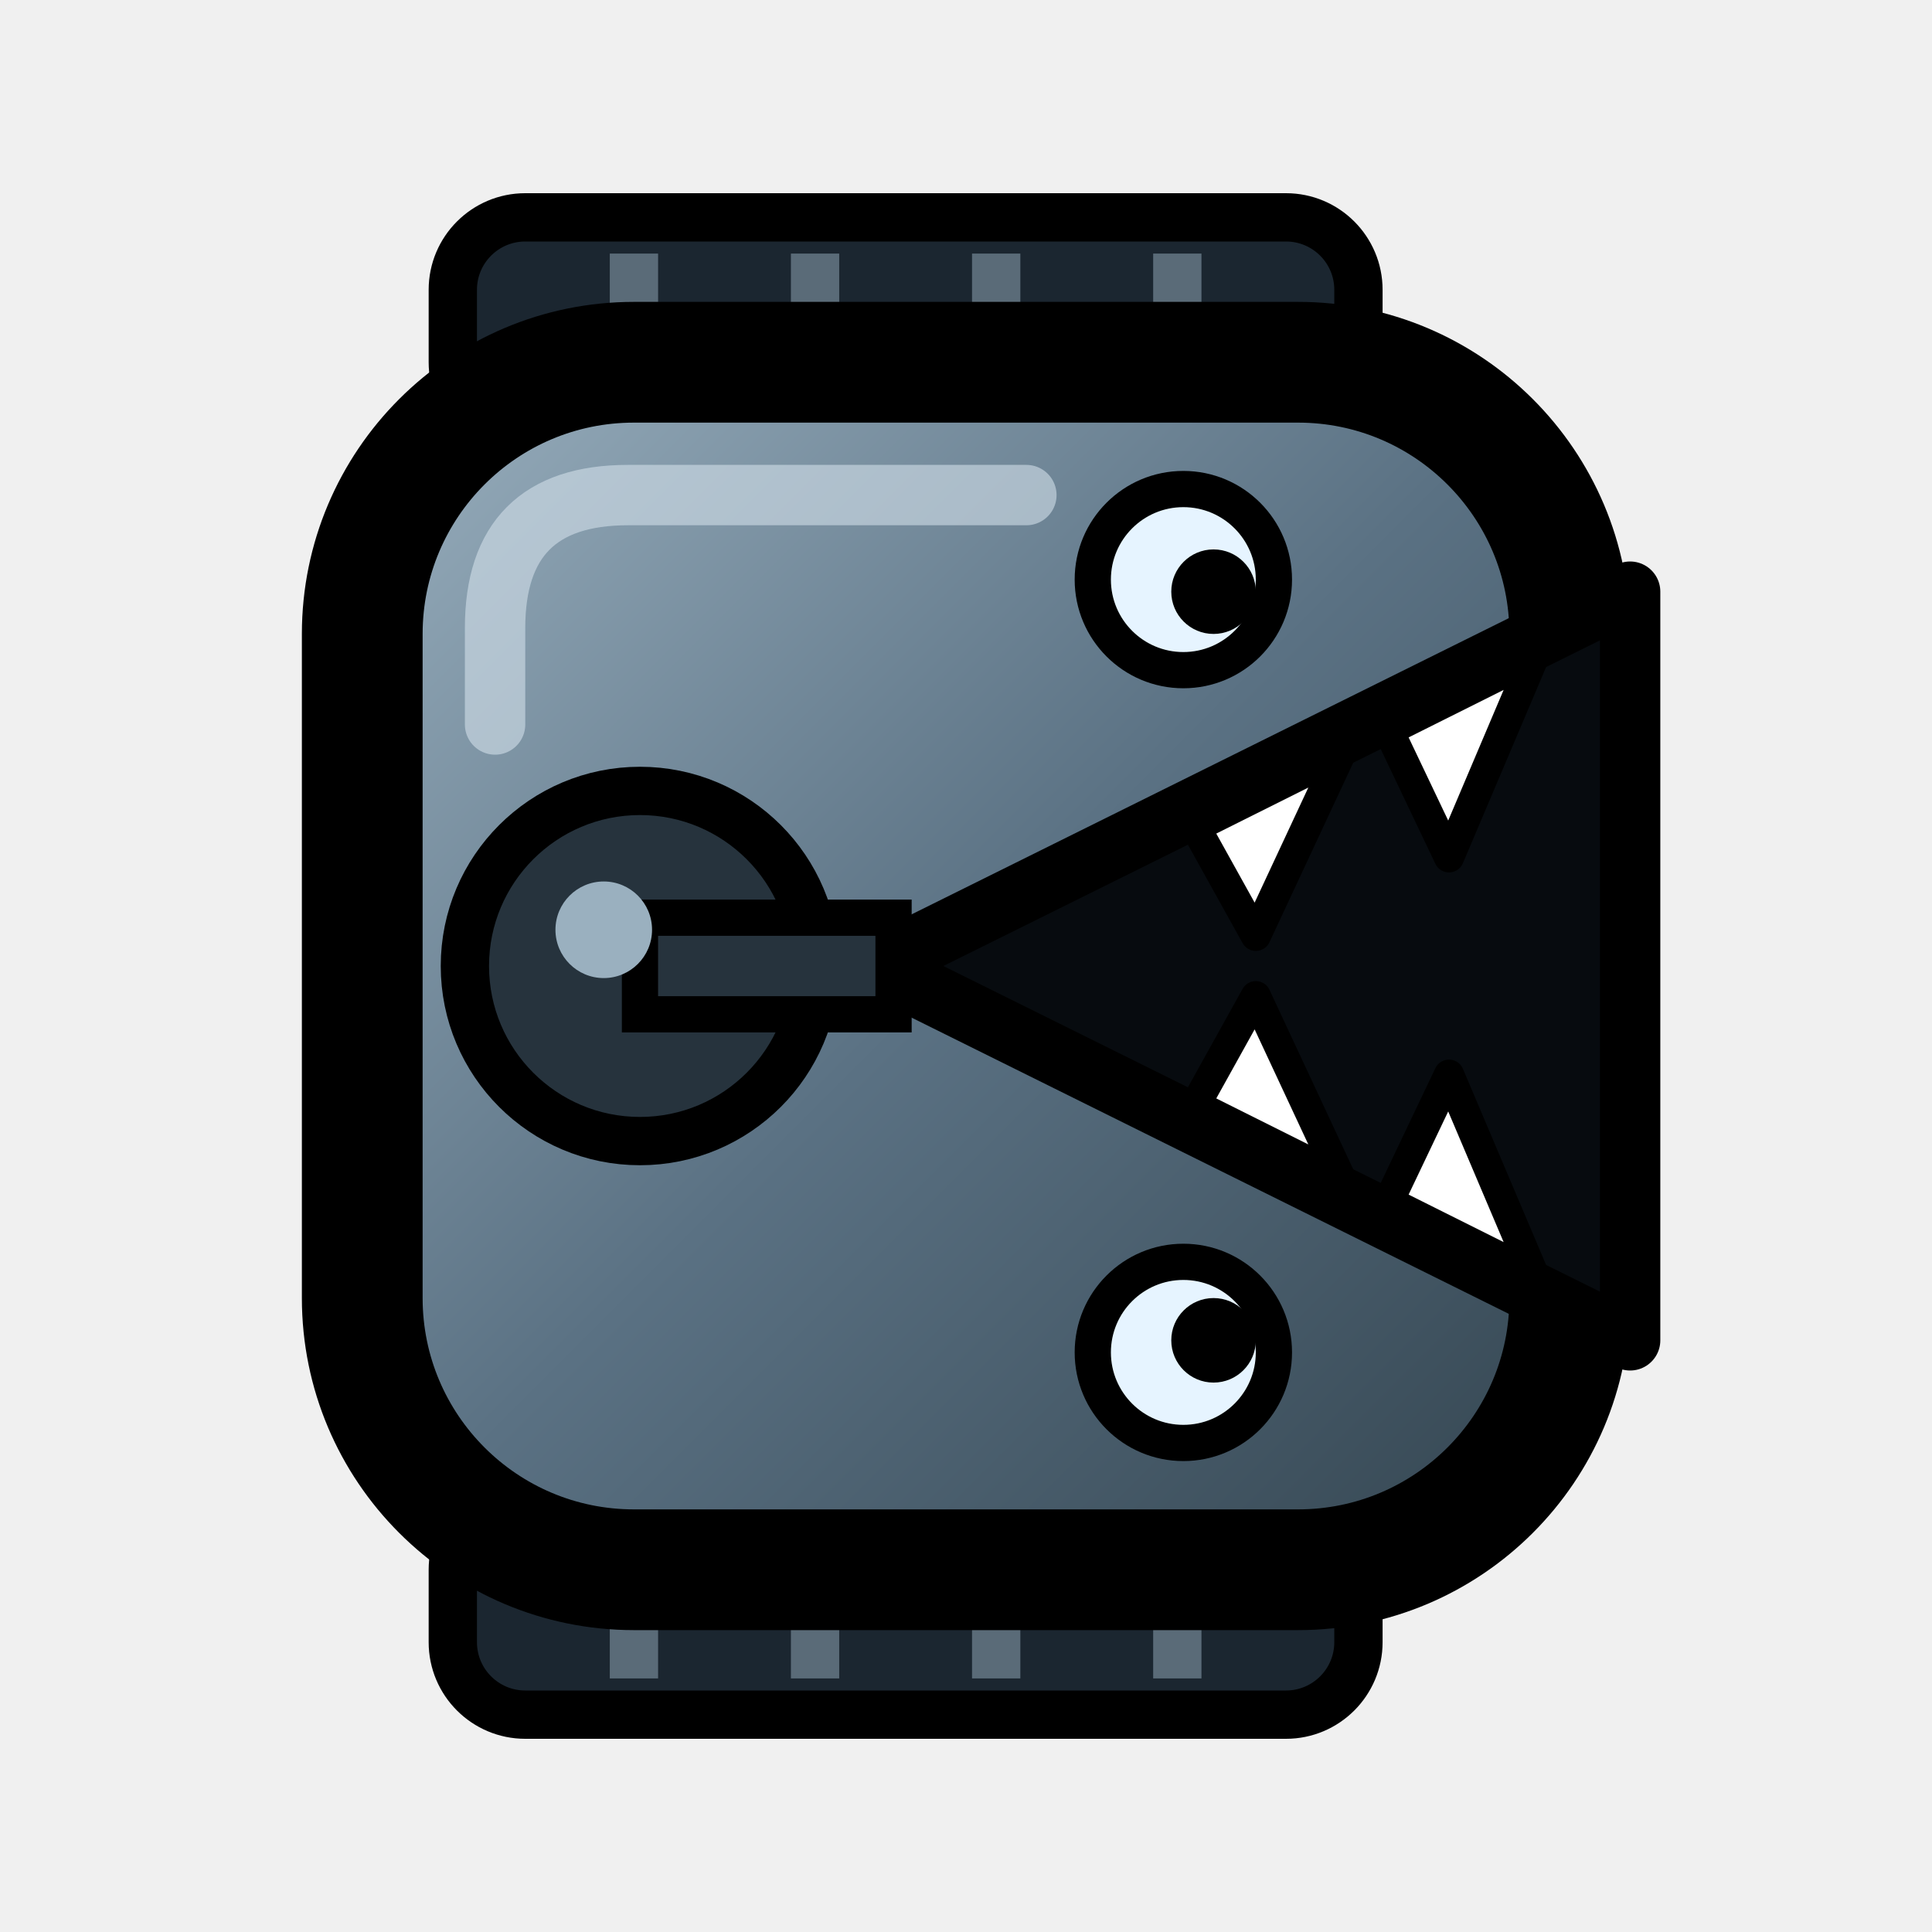
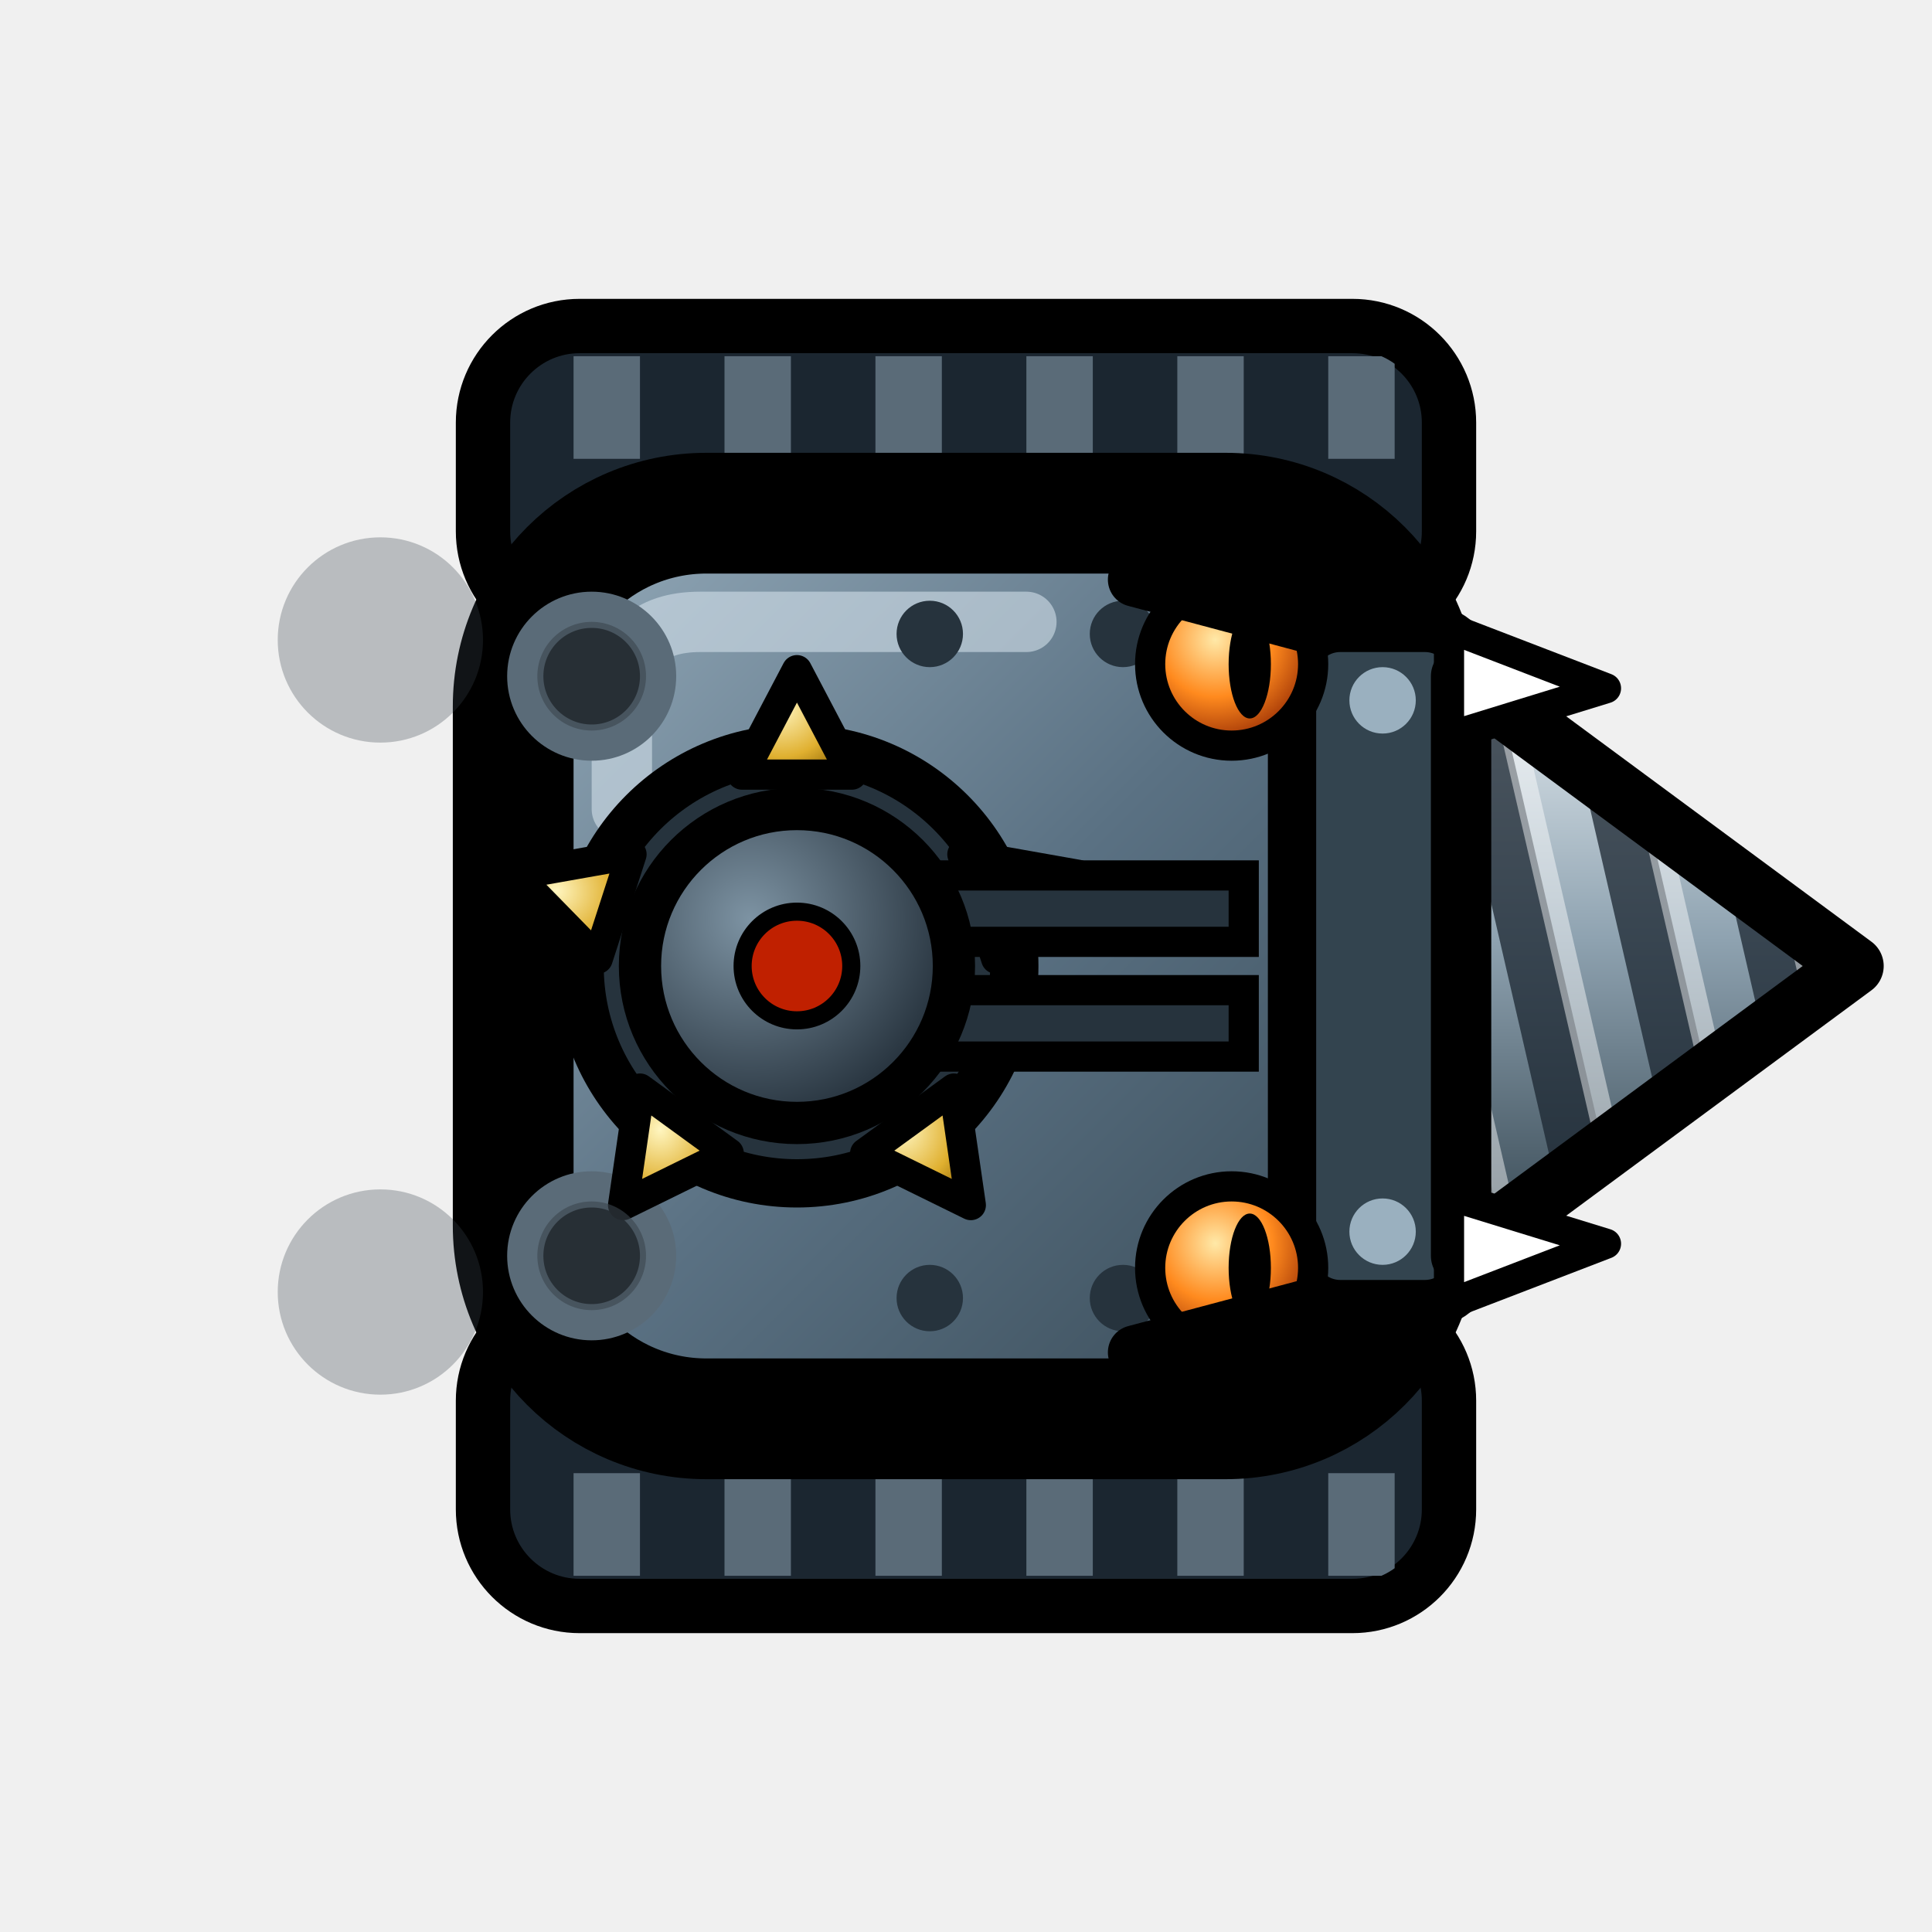
<svg xmlns="http://www.w3.org/2000/svg" viewBox="0 0 32 32">
  <defs>
-     <linearGradient id="hull" x1="6" y1="6" x2="26" y2="26" gradientUnits="userSpaceOnUse">
+     <linearGradient id="gold" x1="0" y1="0" x2="0" y2="1">
+       <stop offset="0" stop-color="#fff0a0" />
+       <stop offset="1" stop-color="#c08a00" />
+     </linearGradient>
+     <radialGradient id="goldr" cx="0.35" cy="0.35" r="0.8">
+       <stop offset="0" stop-color="#fff6c0" />
+       <stop offset="0.6" stop-color="#e0b030" />
+       <stop offset="1" stop-color="#8a6000" />
+     </radialGradient>
+     <radialGradient id="ember" cx="0.4" cy="0.35" r="0.7">
+       <stop offset="0" stop-color="#ffe9a8" />
+       <stop offset="0.5" stop-color="#ff8a1e" />
+       <stop offset="1" stop-color="#8a2000" />
+     </radialGradient>
+     <linearGradient id="hull" x1="8" y1="8" x2="24" y2="24" gradientUnits="userSpaceOnUse">
      <stop offset="0" stop-color="#9ab0bf" />
      <stop offset="0.5" stop-color="#5a7183" />
      <stop offset="1" stop-color="#33444f" />
    </linearGradient>
+     <linearGradient id="drill" x1="0" y1="11.2" x2="0" y2="20.8" gradientUnits="userSpaceOnUse">
+       <stop offset="0" stop-color="#e3ebf0" />
+       <stop offset="0.45" stop-color="#8fa3b1" />
+       <stop offset="1" stop-color="#33444f" />
+     </linearGradient>
+     <radialGradient id="dome" cx="0.35" cy="0.35" r="0.75">
+       <stop offset="0" stop-color="#7d93a3" />
+       <stop offset="1" stop-color="#1b2630" />
+     </radialGradient>
+     <clipPath id="treads">
+       <rect x="8.4" y="5.8" width="15.2" height="4.2" rx="1.2" />
+       <rect x="8.4" y="22" width="15.2" height="4.2" rx="1.2" />
+     </clipPath>
+     <clipPath id="cone">
+       <polygon points="24.2,11.2 30.7,16 24.2,20.8" />
+     </clipPath>
  </defs>
-   <g fill="#1b2630" stroke="#000000" stroke-width="0.8">
-     <rect x="7.5" y="3.6" width="15" height="3.6" rx="1.2" />
-     <rect x="7.5" y="24.8" width="15" height="3.6" rx="1.2" />
+   <g fill="#1b2630" stroke="#000000" stroke-width="0.9">
+     <rect x="8" y="5.4" width="16" height="5" rx="1.6" />
+     <rect x="8" y="21.6" width="16" height="5" rx="1.6" />
  </g>
-   <g stroke="#5a6b78" stroke-width="0.8">
-     <line x1="10.5" y1="4.2" x2="10.5" y2="6" />
-     <line x1="13.5" y1="4.2" x2="13.5" y2="6" />
-     <line x1="16.5" y1="4.2" x2="16.5" y2="6" />
-     <line x1="19.5" y1="4.2" x2="19.5" y2="6" />
-     <line x1="10.5" y1="26" x2="10.5" y2="27.8" />
-     <line x1="13.5" y1="26" x2="13.5" y2="27.8" />
-     <line x1="16.5" y1="26" x2="16.5" y2="27.8" />
-     <line x1="19.5" y1="26" x2="19.5" y2="27.8" />
+   <g clip-path="url(#treads)">
+     <g fill="#5a6b78">
+       <rect x="7" y="5.9" width="1.1" height="1.7" />
+       <rect x="7" y="24.4" width="1.1" height="1.7" />
+       <rect x="9.5" y="5.9" width="1.1" height="1.7" />
+       <rect x="9.5" y="24.4" width="1.1" height="1.7" />
+       <rect x="12" y="5.9" width="1.1" height="1.7" />
+       <rect x="12" y="24.4" width="1.1" height="1.7" />
+       <rect x="14.5" y="5.9" width="1.1" height="1.7" />
+       <rect x="14.5" y="24.4" width="1.1" height="1.7" />
+       <rect x="17" y="5.9" width="1.1" height="1.7" />
+       <rect x="17" y="24.4" width="1.1" height="1.7" />
+       <rect x="19.5" y="5.9" width="1.1" height="1.7" />
+       <rect x="19.5" y="24.4" width="1.1" height="1.7" />
+       <rect x="22" y="5.9" width="1.1" height="1.7" />
+       <rect x="22" y="24.4" width="1.1" height="1.7" />
+       <rect x="24.5" y="5.9" width="1.1" height="1.7" />
+       <rect x="24.5" y="24.4" width="1.1" height="1.7" />
+     </g>
  </g>
-   <rect x="6" y="6" width="20" height="20" rx="4.5" fill="url(#hull)" stroke="#000000" stroke-width="2" />
-   <path d="M8.2 12 V10.4 Q8.2 8.2 10.4 8.2 H17" fill="none" stroke="#d2e0ea" stroke-width="1" stroke-linecap="round" opacity="0.6" />
-   <polygon points="27,9.8 14.5,16 27,22.2" fill="#070b0f" stroke="#000000" stroke-width="1" stroke-linejoin="round" />
+   <rect x="8.5" y="8.5" width="15" height="15" rx="3.2" fill="url(#hull)" stroke="#000000" stroke-width="2" />
+   <path d="M10.3 13.4 V11.6 Q10.3 10.3 11.6 10.3 H17" fill="none" stroke="#d2e0ea" stroke-width="1" stroke-linecap="round" opacity="0.6" />
+   <g fill="#26333d">
+     <circle cx="15.4" cy="10.5" r="0.55" />
+     <circle cx="18.6" cy="10.5" r="0.55" />
+     <circle cx="15.4" cy="21.5" r="0.55" />
+     <circle cx="18.6" cy="21.5" r="0.55" />
+   </g>
+   <g fill="#0b0f12" stroke="#5a6b78" stroke-width="0.6">
+     <circle cx="9.8" cy="11.2" r="1.1" />
+     <circle cx="9.8" cy="20.8" r="1.1" />
+   </g>
+   <rect x="21.4" y="10.4" width="3" height="11.2" rx="0.8" fill="#33444f" stroke="#000000" stroke-width="0.8" />
+   <g fill="#9ab0bf">
+     <circle cx="22.9" cy="11.6" r="0.55" />
+     <circle cx="22.9" cy="20.4" r="0.55" />
+   </g>
+   <polygon points="24.2,11.2 30.7,16 24.2,20.8" fill="url(#drill)" />
+   <g clip-path="url(#cone)">
+     <g stroke="#1b2630" stroke-width="0.9" opacity="0.75">
+       <line x1="22.2" y1="10.8" x2="24.6" y2="21.2" />
+       <line x1="24.2" y1="10.8" x2="26.6" y2="21.2" />
+       <line x1="26.2" y1="10.8" x2="28.6" y2="21.2" />
+       <line x1="28.2" y1="10.8" x2="30.6" y2="21.2" />
+       <line x1="30.2" y1="10.8" x2="32.6" y2="21.2" />
+       <line x1="32.2" y1="10.8" x2="34.6" y2="21.2" />
+     </g>
+     <g stroke="#ffffff" stroke-width="0.4" opacity="0.45">
+       <line x1="22.75" y1="10.8" x2="25.15" y2="21.2" />
+       <line x1="24.75" y1="10.8" x2="27.15" y2="21.2" />
+       <line x1="26.75" y1="10.8" x2="29.15" y2="21.2" />
+       <line x1="28.75" y1="10.8" x2="31.15" y2="21.2" />
+       <line x1="30.75" y1="10.8" x2="33.15" y2="21.2" />
+       <line x1="32.75" y1="10.8" x2="35.15" y2="21.2" />
+     </g>
+   </g>
+   <polygon points="24.2,11.2 30.7,16 24.2,20.8" fill="none" stroke="#000000" stroke-width="1" stroke-linejoin="round" />
  <g fill="#ffffff" stroke="#000000" stroke-width="0.5" stroke-linejoin="round">
-     <polygon points="25.4,10.9 23,12.1 24,14.2" />
-     <polygon points="22.2,12.5 19.8,13.7 20.8,15.5" />
-     <polygon points="25.4,21.1 23,19.9 24,17.8" />
-     <polygon points="22.2,19.5 19.8,18.3 20.8,16.5" />
+     <polygon points="24,10.4 26.6,11.4 24,12.2" />
+     <polygon points="24,21.6 26.6,20.6 24,19.8" />
  </g>
-   <circle cx="10.6" cy="16" r="2.9" fill="#26333d" stroke="#000000" stroke-width="0.8" />
-   <rect x="10.6" y="15.2" width="4.2" height="1.6" fill="#26333d" stroke="#000000" stroke-width="0.6" />
-   <circle cx="10" cy="15.4" r="0.8" fill="#9ab0bf" />
-   <circle cx="19.6" cy="9.6" r="1.5" fill="#e6f4ff" stroke="#000000" stroke-width="0.6" />
-   <circle cx="19.6" cy="22.4" r="1.5" fill="#e6f4ff" stroke="#000000" stroke-width="0.6" />
-   <circle cx="20.1" cy="9.8" r="0.7" fill="#000000" />
-   <circle cx="20.1" cy="22.2" r="0.7" fill="#000000" />
+   <circle cx="20.4" cy="11" r="1.35" fill="url(#ember)" stroke="#000000" stroke-width="0.5" />
+   <circle cx="20.4" cy="21" r="1.35" fill="url(#ember)" stroke="#000000" stroke-width="0.5" />
+   <ellipse cx="20.7" cy="11" rx="0.35" ry="0.9" fill="#000000" />
+   <ellipse cx="20.7" cy="21" rx="0.35" ry="0.9" fill="#000000" />
+   <g stroke="#000000" stroke-width="0.9" stroke-linecap="round">
+     <line x1="18.8" y1="9.6" x2="21.8" y2="10.4" />
+     <line x1="18.8" y1="22.4" x2="21.8" y2="21.6" />
+   </g>
+   <circle cx="13.2" cy="16" r="3.6" fill="#26333d" stroke="#000000" stroke-width="0.8" />
+   <g transform="rotate(0 13.2 16)">
+     <g fill="url(#goldr)" stroke="#000000" stroke-width="0.5" stroke-linejoin="round">
+       <polygon points="12.29,12.83 13.2,11.1 14.11,12.83" />
+       <polygon points="15.94,14.15 17.86,14.49 16.5,15.88" />
+       <polygon points="15.8,18.03 16.08,19.96 14.33,19.1" />
+       <polygon points="12.07,19.1 10.32,19.96 10.6,18.03" />
+       <polygon points="9.9,15.88 8.54,14.49 10.46,14.15" />
+     </g>
+     <g fill="#26333d" stroke="#000000" stroke-width="0.5">
+       <rect x="14.6" y="14.5" width="6" height="1.1" />
+       <rect x="14.6" y="16.4" width="6" height="1.1" />
+     </g>
+     <circle cx="13.2" cy="16" r="2.6" fill="url(#dome)" stroke="#000000" stroke-width="0.7" />
+     <circle cx="13.2" cy="16" r="0.9" fill="#c02000" stroke="#000000" stroke-width="0.3" />
+   </g>
+   <g fill="#3a444c">
+     <circle cx="9.8" cy="11.2" r="0.9" opacity="0.6" />
+     <circle cx="6.3" cy="10.6" r="1.7" opacity="0.3" />
+     <circle cx="9.8" cy="20.8" r="0.9" opacity="0.6" />
+     <circle cx="6.3" cy="21.4" r="1.7" opacity="0.3" />
+   </g>
</svg>
